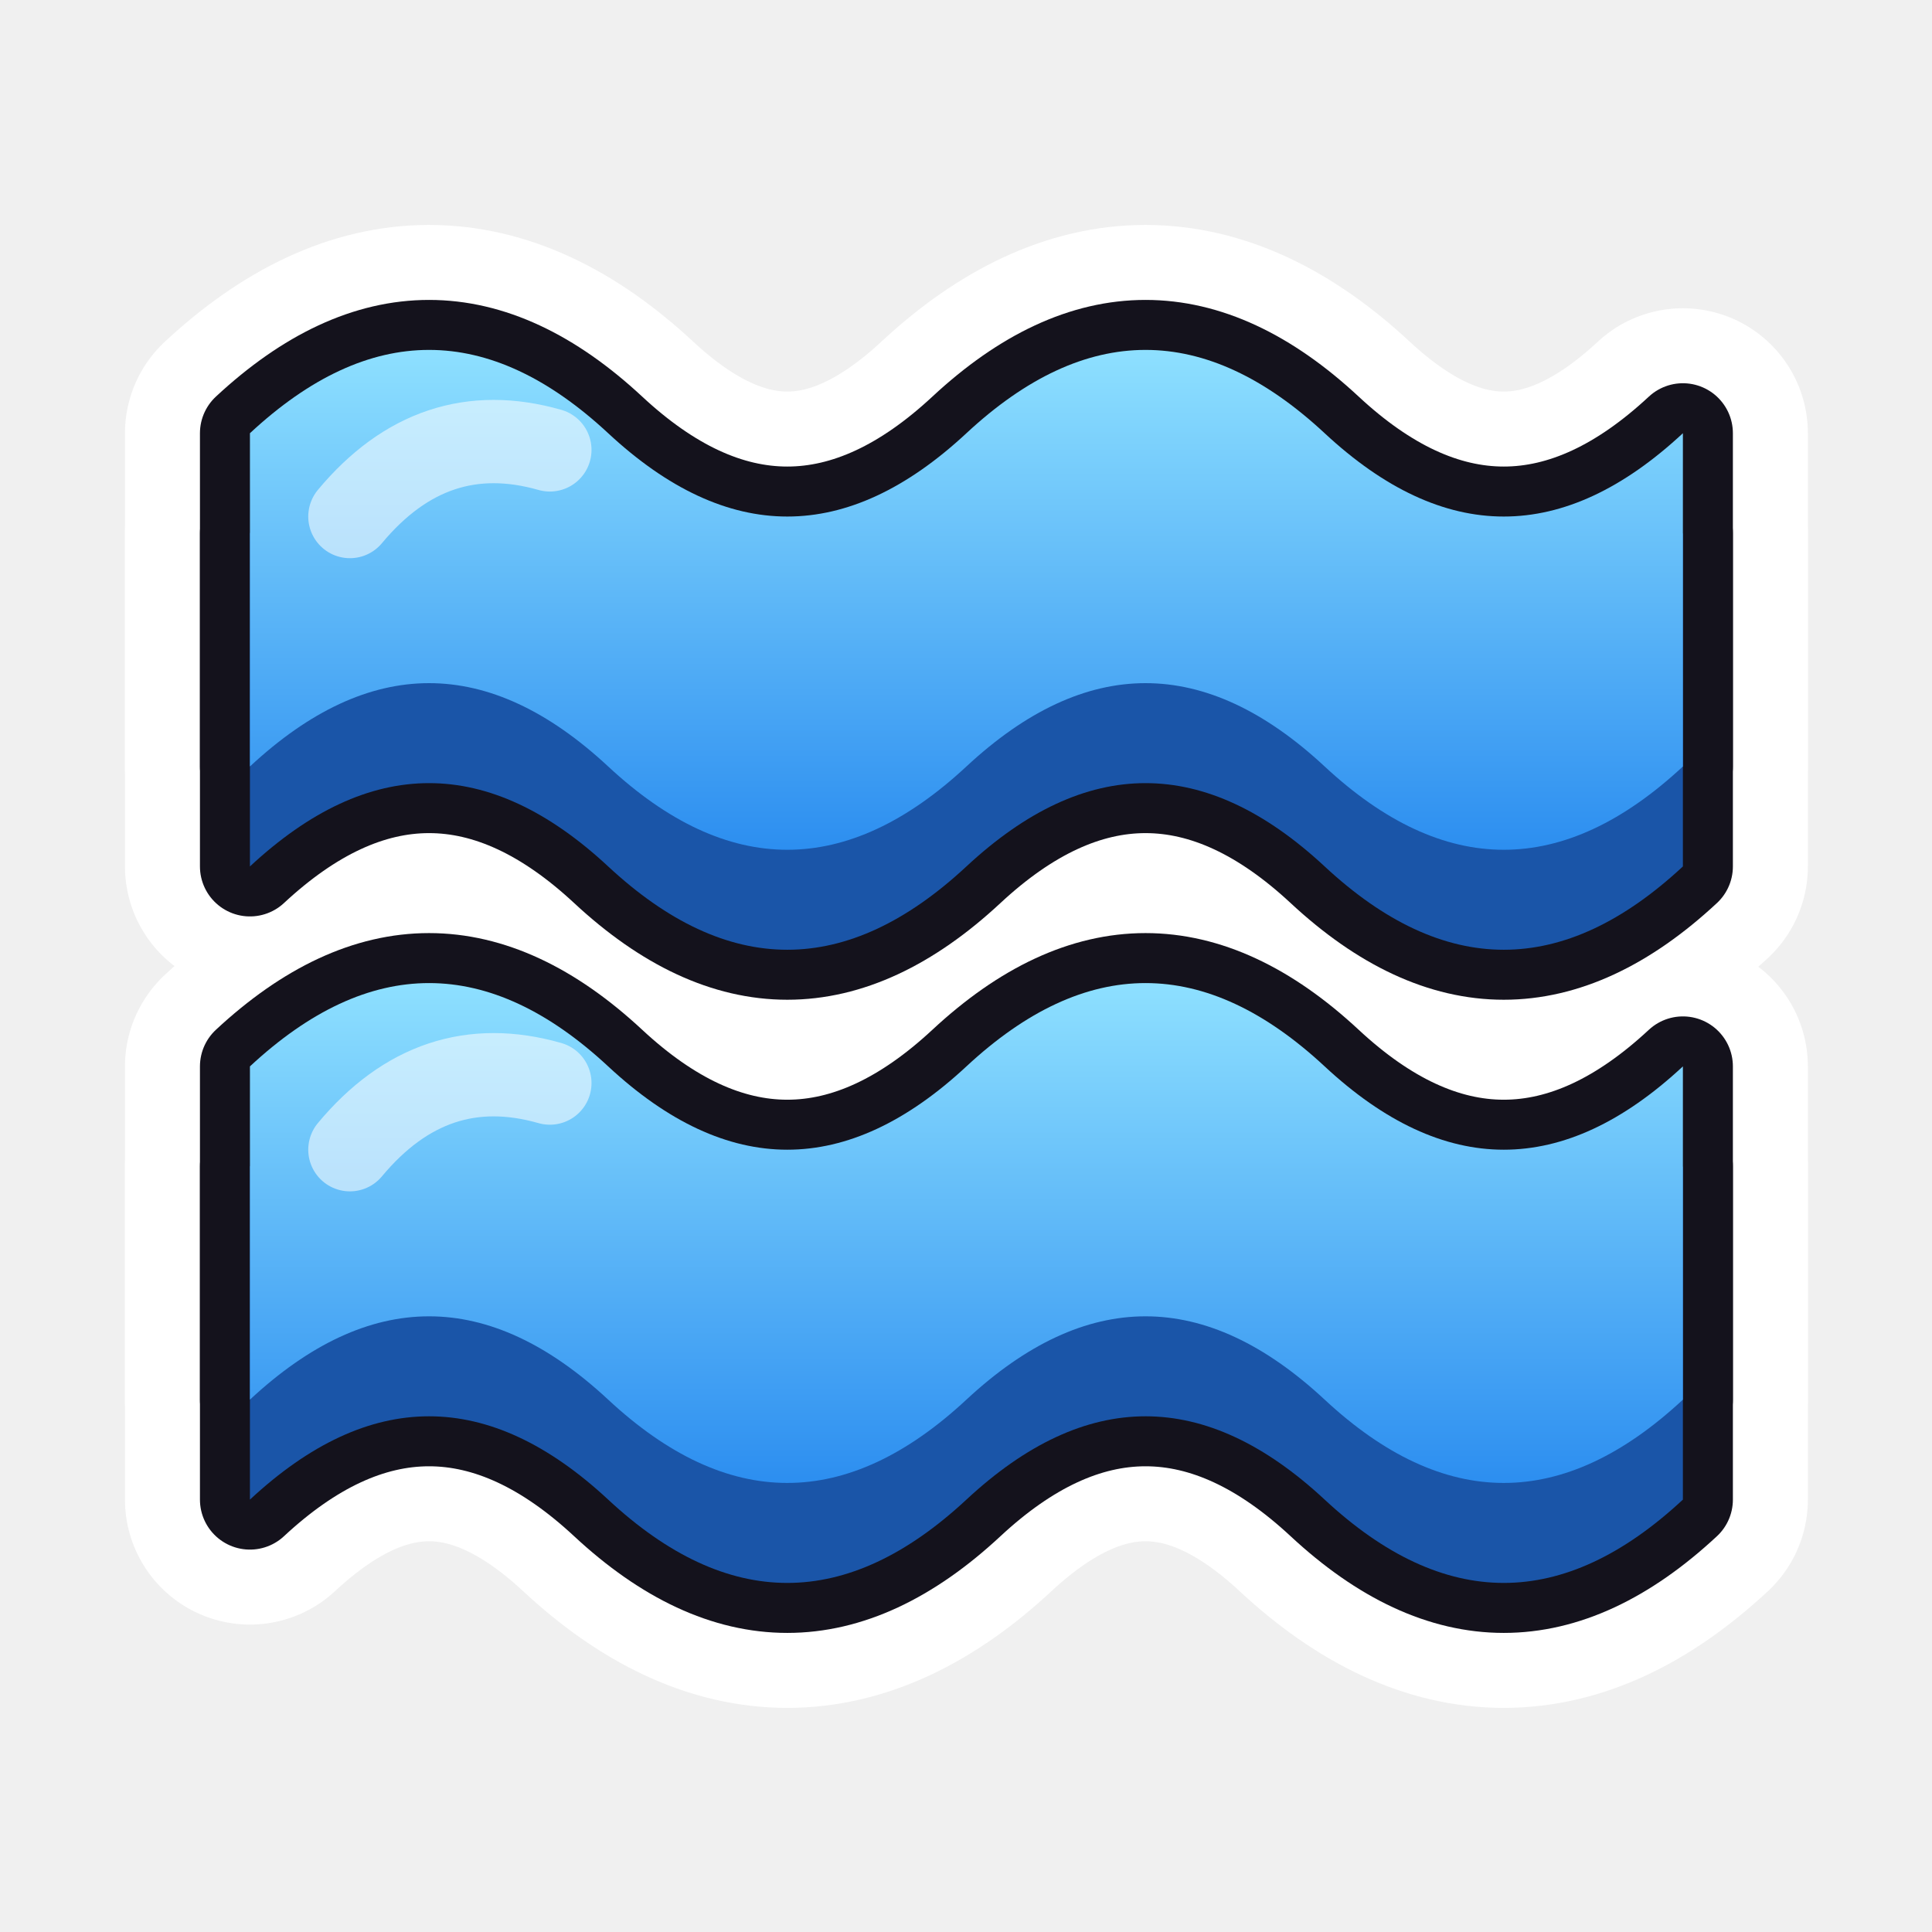
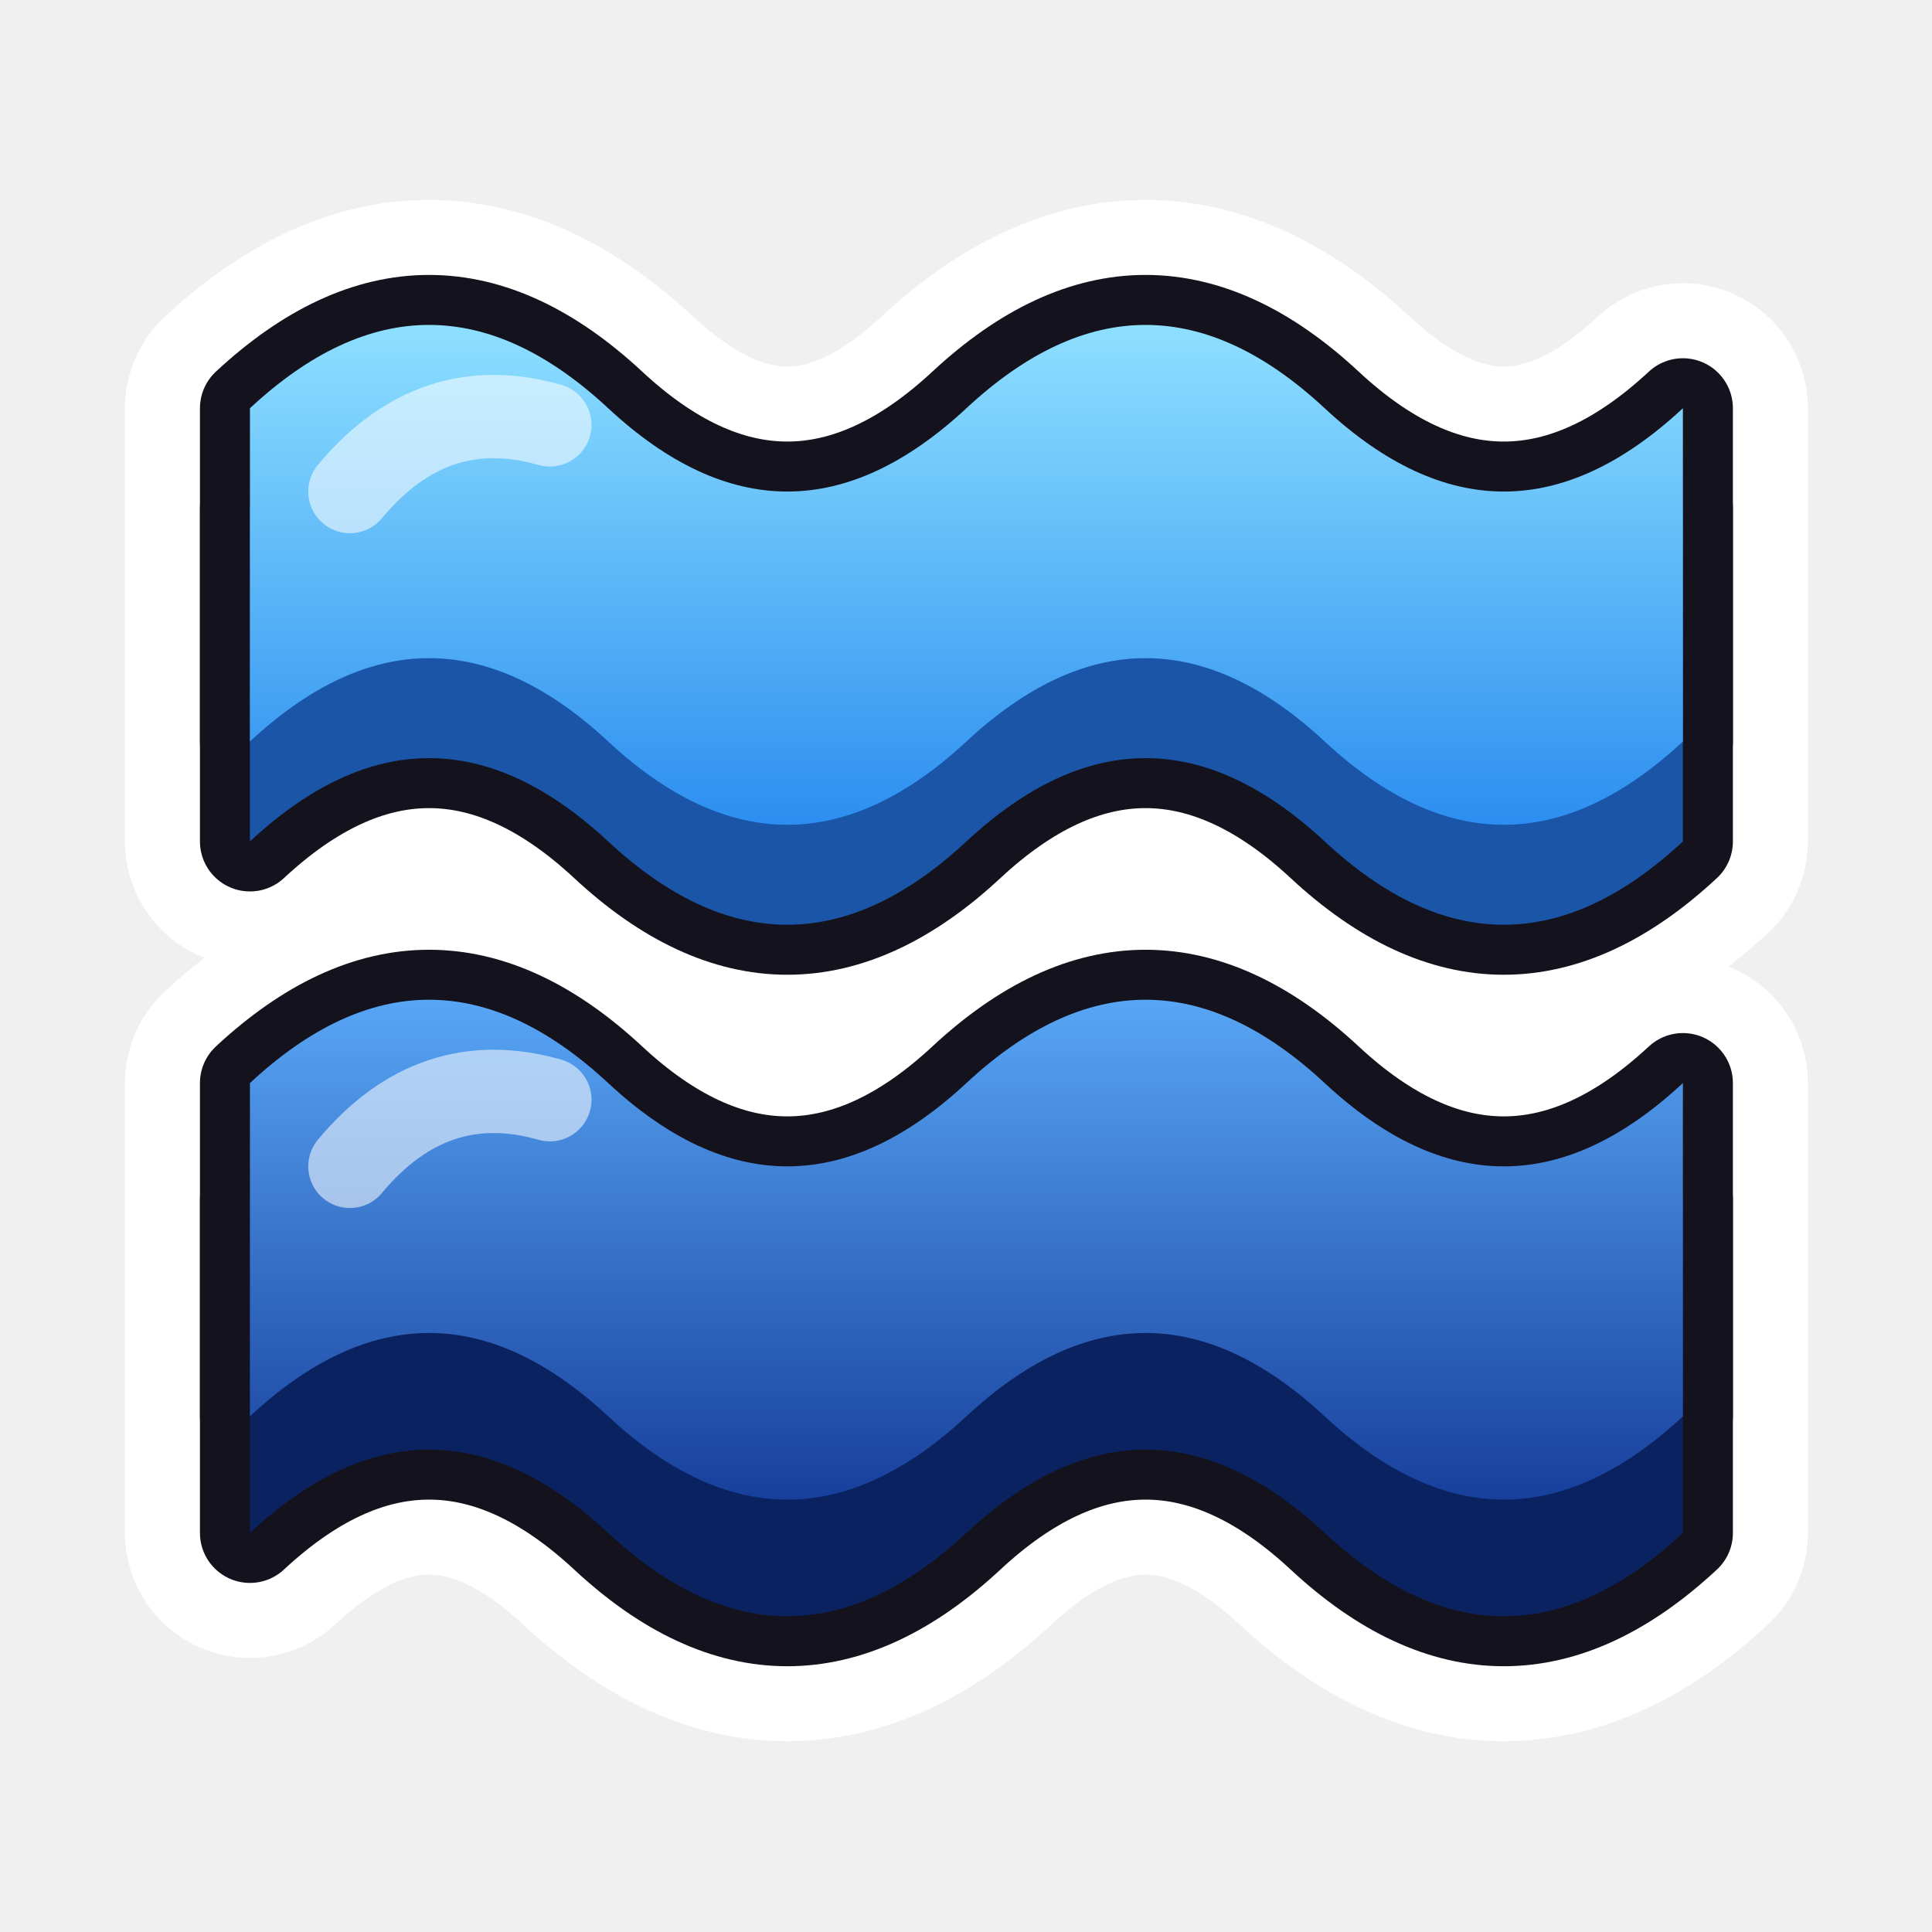
<svg xmlns="http://www.w3.org/2000/svg" viewBox="-16.0 -16.0 231.9 231.9" width="128" height="128">
  <defs>
    <linearGradient id="g0" x1="0" y1="0" x2="0" y2="1">
      <stop offset="0" stop-color="#8EE0FF" />
      <stop offset="1" stop-color="#2C8EF0" />
    </linearGradient>
    <linearGradient id="g1" x1="0" y1="0" x2="0" y2="1">
-       <stop offset="0" stop-color="#8EE0FF" />
-       <stop offset="1" stop-color="#2C8EF0" />
+       <stop offset="0" stop-color="#58A6F5" />
+       <stop offset="1" stop-color="#173F9C" />
    </linearGradient>
  </defs>
-   <path d="M14,36 Q35.5,16 57,36 T100,36 T143,36 T186,36 L186,76 Q164.5,96 143,76 T100,76 T57,76 T14,76 Z" fill="#fff" stroke="#fff" stroke-width="30" stroke-linejoin="round" />
-   <path d="M14,36 Q35.5,16 57,36 T100,36 T143,36 T186,36 L186,76 Q164.5,96 143,76 T100,76 T57,76 T14,76 Z" fill="#fff" transform="translate(0,12)" stroke="#fff" stroke-width="30" stroke-linejoin="round" />
-   <path d="M14,112 Q35.5,92 57,112 T100,112 T143,112 T186,112 L186,152 Q164.5,172 143,152 T100,152 T57,152 T14,152 Z" fill="#fff" stroke="#fff" stroke-width="30" stroke-linejoin="round" />
-   <path d="M14,112 Q35.5,92 57,112 T100,112 T143,112 T186,112 L186,152 Q164.5,172 143,152 T100,152 T57,152 T14,152 Z" fill="#fff" transform="translate(0,12)" stroke="#fff" stroke-width="30" stroke-linejoin="round" />
-   <path d="M14,36 Q35.5,16 57,36 T100,36 T143,36 T186,36 L186,76 Q164.5,96 143,76 T100,76 T57,76 T14,76 Z" fill="#14121C" stroke="#14121C" stroke-width="12" stroke-linejoin="round" />
-   <path d="M14,36 Q35.5,16 57,36 T100,36 T143,36 T186,36 L186,76 Q164.5,96 143,76 T100,76 T57,76 T14,76 Z" fill="#14121C" transform="translate(0,12)" stroke="#14121C" stroke-width="12" stroke-linejoin="round" />
-   <path d="M14,112 Q35.5,92 57,112 T100,112 T143,112 T186,112 L186,152 Q164.5,172 143,152 T100,152 T57,152 T14,152 Z" fill="#14121C" stroke="#14121C" stroke-width="12" stroke-linejoin="round" />
-   <path d="M14,112 Q35.5,92 57,112 T100,112 T143,112 T186,112 L186,152 Q164.5,172 143,152 T100,152 T57,152 T14,152 Z" fill="#14121C" transform="translate(0,12)" stroke="#14121C" stroke-width="12" stroke-linejoin="round" />
-   <path d="M14,36 Q35.5,16 57,36 T100,36 T143,36 T186,36 L186,76 Q164.5,96 143,76 T100,76 T57,76 T14,76 Z" fill="#1A55A8" transform="translate(0,12)" />
-   <path d="M14,112 Q35.5,92 57,112 T100,112 T143,112 T186,112 L186,152 Q164.5,172 143,152 T100,152 T57,152 T14,152 Z" fill="#1A55A8" transform="translate(0,12)" />
-   <path d="M14,36 Q35.5,16 57,36 T100,36 T143,36 T186,36 L186,76 Q164.5,96 143,76 T100,76 T57,76 T14,76 Z" fill="url(#g0)" />
-   <path d="M14,112 Q35.5,92 57,112 T100,112 T143,112 T186,112 L186,152 Q164.5,172 143,152 T100,152 T57,152 T14,152 Z" fill="url(#g1)" />
-   <path d="M26,46 Q36,34 50,38" fill="none" stroke="#fff" stroke-opacity="0.55" stroke-width="10" stroke-linecap="round" />
-   <path d="M26,122 Q36,110 50,114" fill="none" stroke="#fff" stroke-opacity="0.55" stroke-width="10" stroke-linecap="round" />
+   <path d="M14,33 Q35.5,13 57,33 T100,33 T143,33 T186,33 L186,73 Q164.5,93 143,73 T100,73 T57,73 T14,73 Z" fill="#fff" stroke="#fff" stroke-width="30" stroke-linejoin="round" />
+   <path d="M14,33 Q35.5,13 57,33 T100,33 T143,33 T186,33 L186,73 Q164.5,93 143,73 T100,73 T57,73 T14,73 Z" fill="#fff" transform="translate(0,12)" stroke="#fff" stroke-width="30" stroke-linejoin="round" />
+   <path d="M14,114 Q35.5,94 57,114 T100,114 T143,114 T186,114 L186,154 Q164.5,174 143,154 T100,154 T57,154 T14,154 Z" fill="#fff" stroke="#fff" stroke-width="30" stroke-linejoin="round" />
+   <path d="M14,114 Q35.5,94 57,114 T100,114 T143,114 T186,114 L186,154 Q164.5,174 143,154 T100,154 T57,154 T14,154 Z" fill="#fff" transform="translate(0,14)" stroke="#fff" stroke-width="30" stroke-linejoin="round" />
+   <path d="M14,33 Q35.5,13 57,33 T100,33 T143,33 T186,33 L186,73 Q164.5,93 143,73 T100,73 T57,73 T14,73 Z" fill="#14121C" stroke="#14121C" stroke-width="12" stroke-linejoin="round" />
+   <path d="M14,33 Q35.5,13 57,33 T100,33 T143,33 T186,33 L186,73 Q164.5,93 143,73 T100,73 T57,73 T14,73 Z" fill="#14121C" transform="translate(0,12)" stroke="#14121C" stroke-width="12" stroke-linejoin="round" />
+   <path d="M14,114 Q35.5,94 57,114 T100,114 T143,114 T186,114 L186,154 Q164.5,174 143,154 T100,154 T57,154 T14,154 Z" fill="#14121C" stroke="#14121C" stroke-width="12" stroke-linejoin="round" />
+   <path d="M14,114 Q35.5,94 57,114 T100,114 T143,114 T186,114 L186,154 Q164.5,174 143,154 T100,154 T57,154 T14,154 Z" fill="#14121C" transform="translate(0,14)" stroke="#14121C" stroke-width="12" stroke-linejoin="round" />
+   <path d="M14,33 Q35.5,13 57,33 T100,33 T143,33 T186,33 L186,73 Q164.5,93 143,73 T100,73 T57,73 T14,73 Z" fill="#1A55A8" transform="translate(0,12)" />
+   <path d="M14,114 Q35.5,94 57,114 T100,114 T143,114 T186,114 L186,154 Q164.5,174 143,154 T100,154 T57,154 T14,154 Z" fill="#0A2360" transform="translate(0,14)" />
+   <path d="M14,33 Q35.5,13 57,33 T100,33 T143,33 T186,33 L186,73 Q164.5,93 143,73 T100,73 T57,73 T14,73 Z" fill="url(#g0)" />
+   <path d="M14,114 Q35.5,94 57,114 T100,114 T143,114 T186,114 L186,154 Q164.5,174 143,154 T100,154 T57,154 T14,154 Z" fill="url(#g1)" />
+   <path d="M26,43 Q36,31 50,35" fill="none" stroke="#fff" stroke-opacity="0.55" stroke-width="10" stroke-linecap="round" />
+   <path d="M26,124 Q36,112 50,116" fill="none" stroke="#fff" stroke-opacity="0.55" stroke-width="10" stroke-linecap="round" />
</svg>
